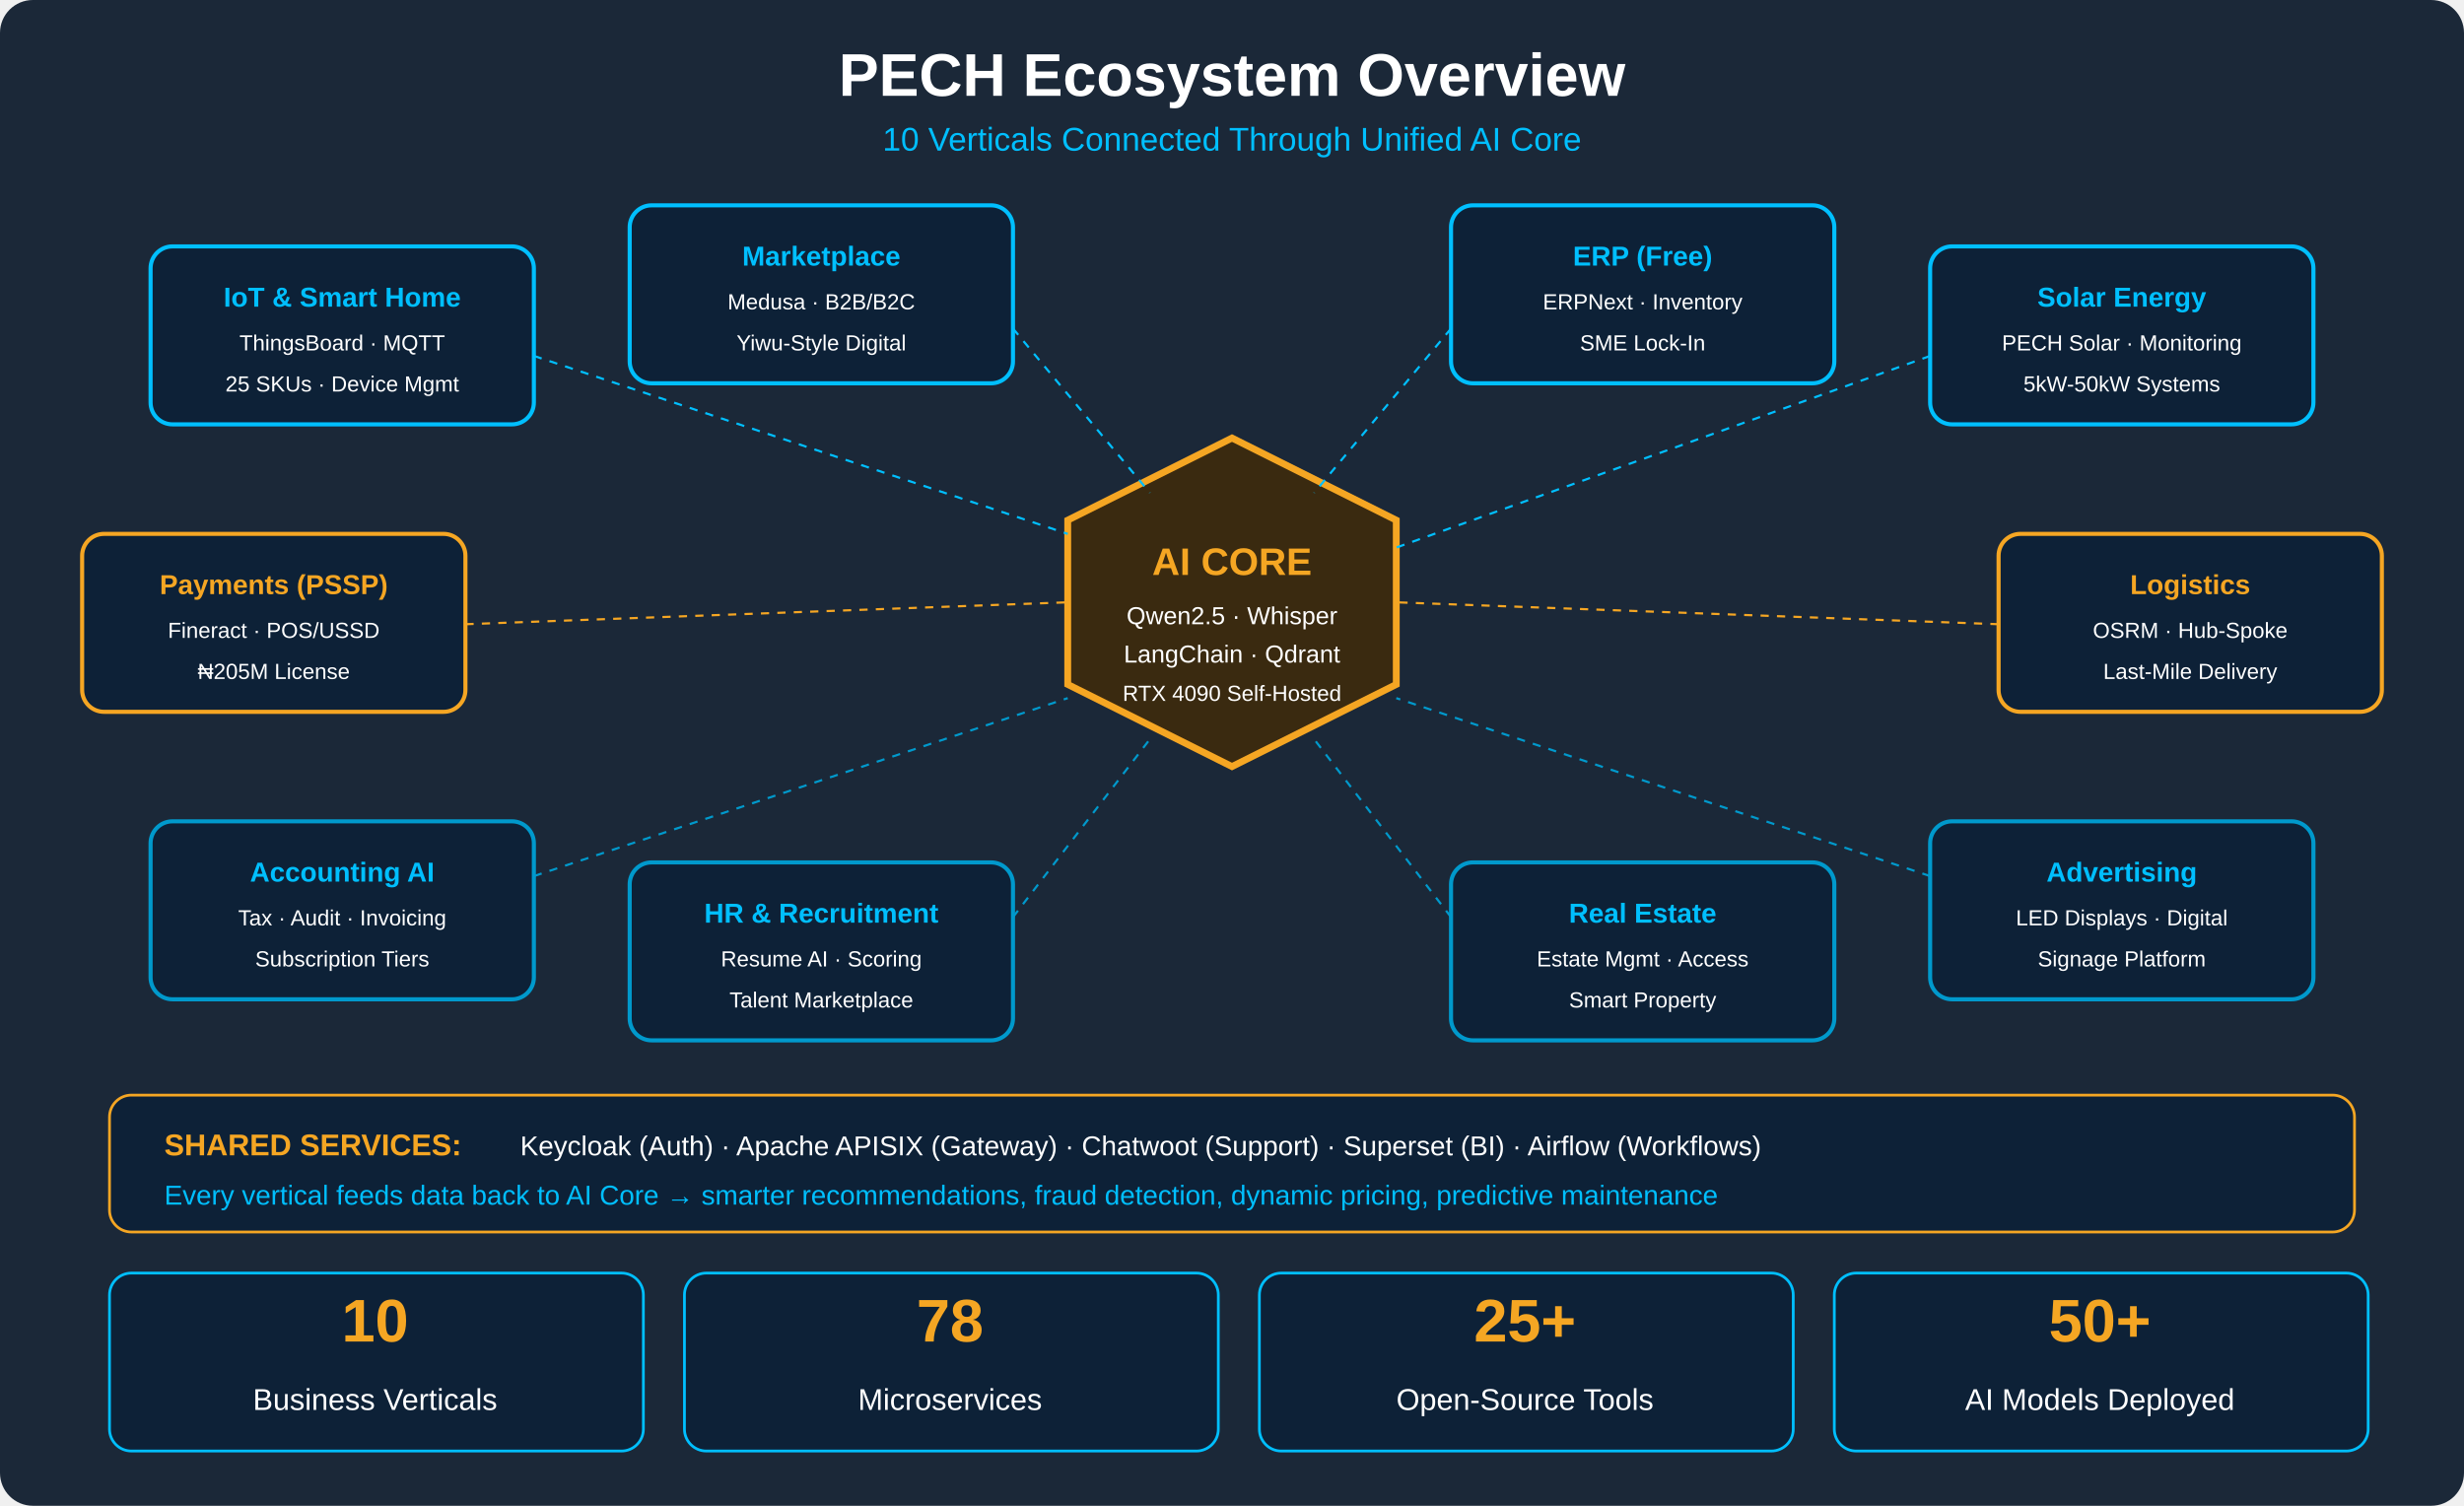
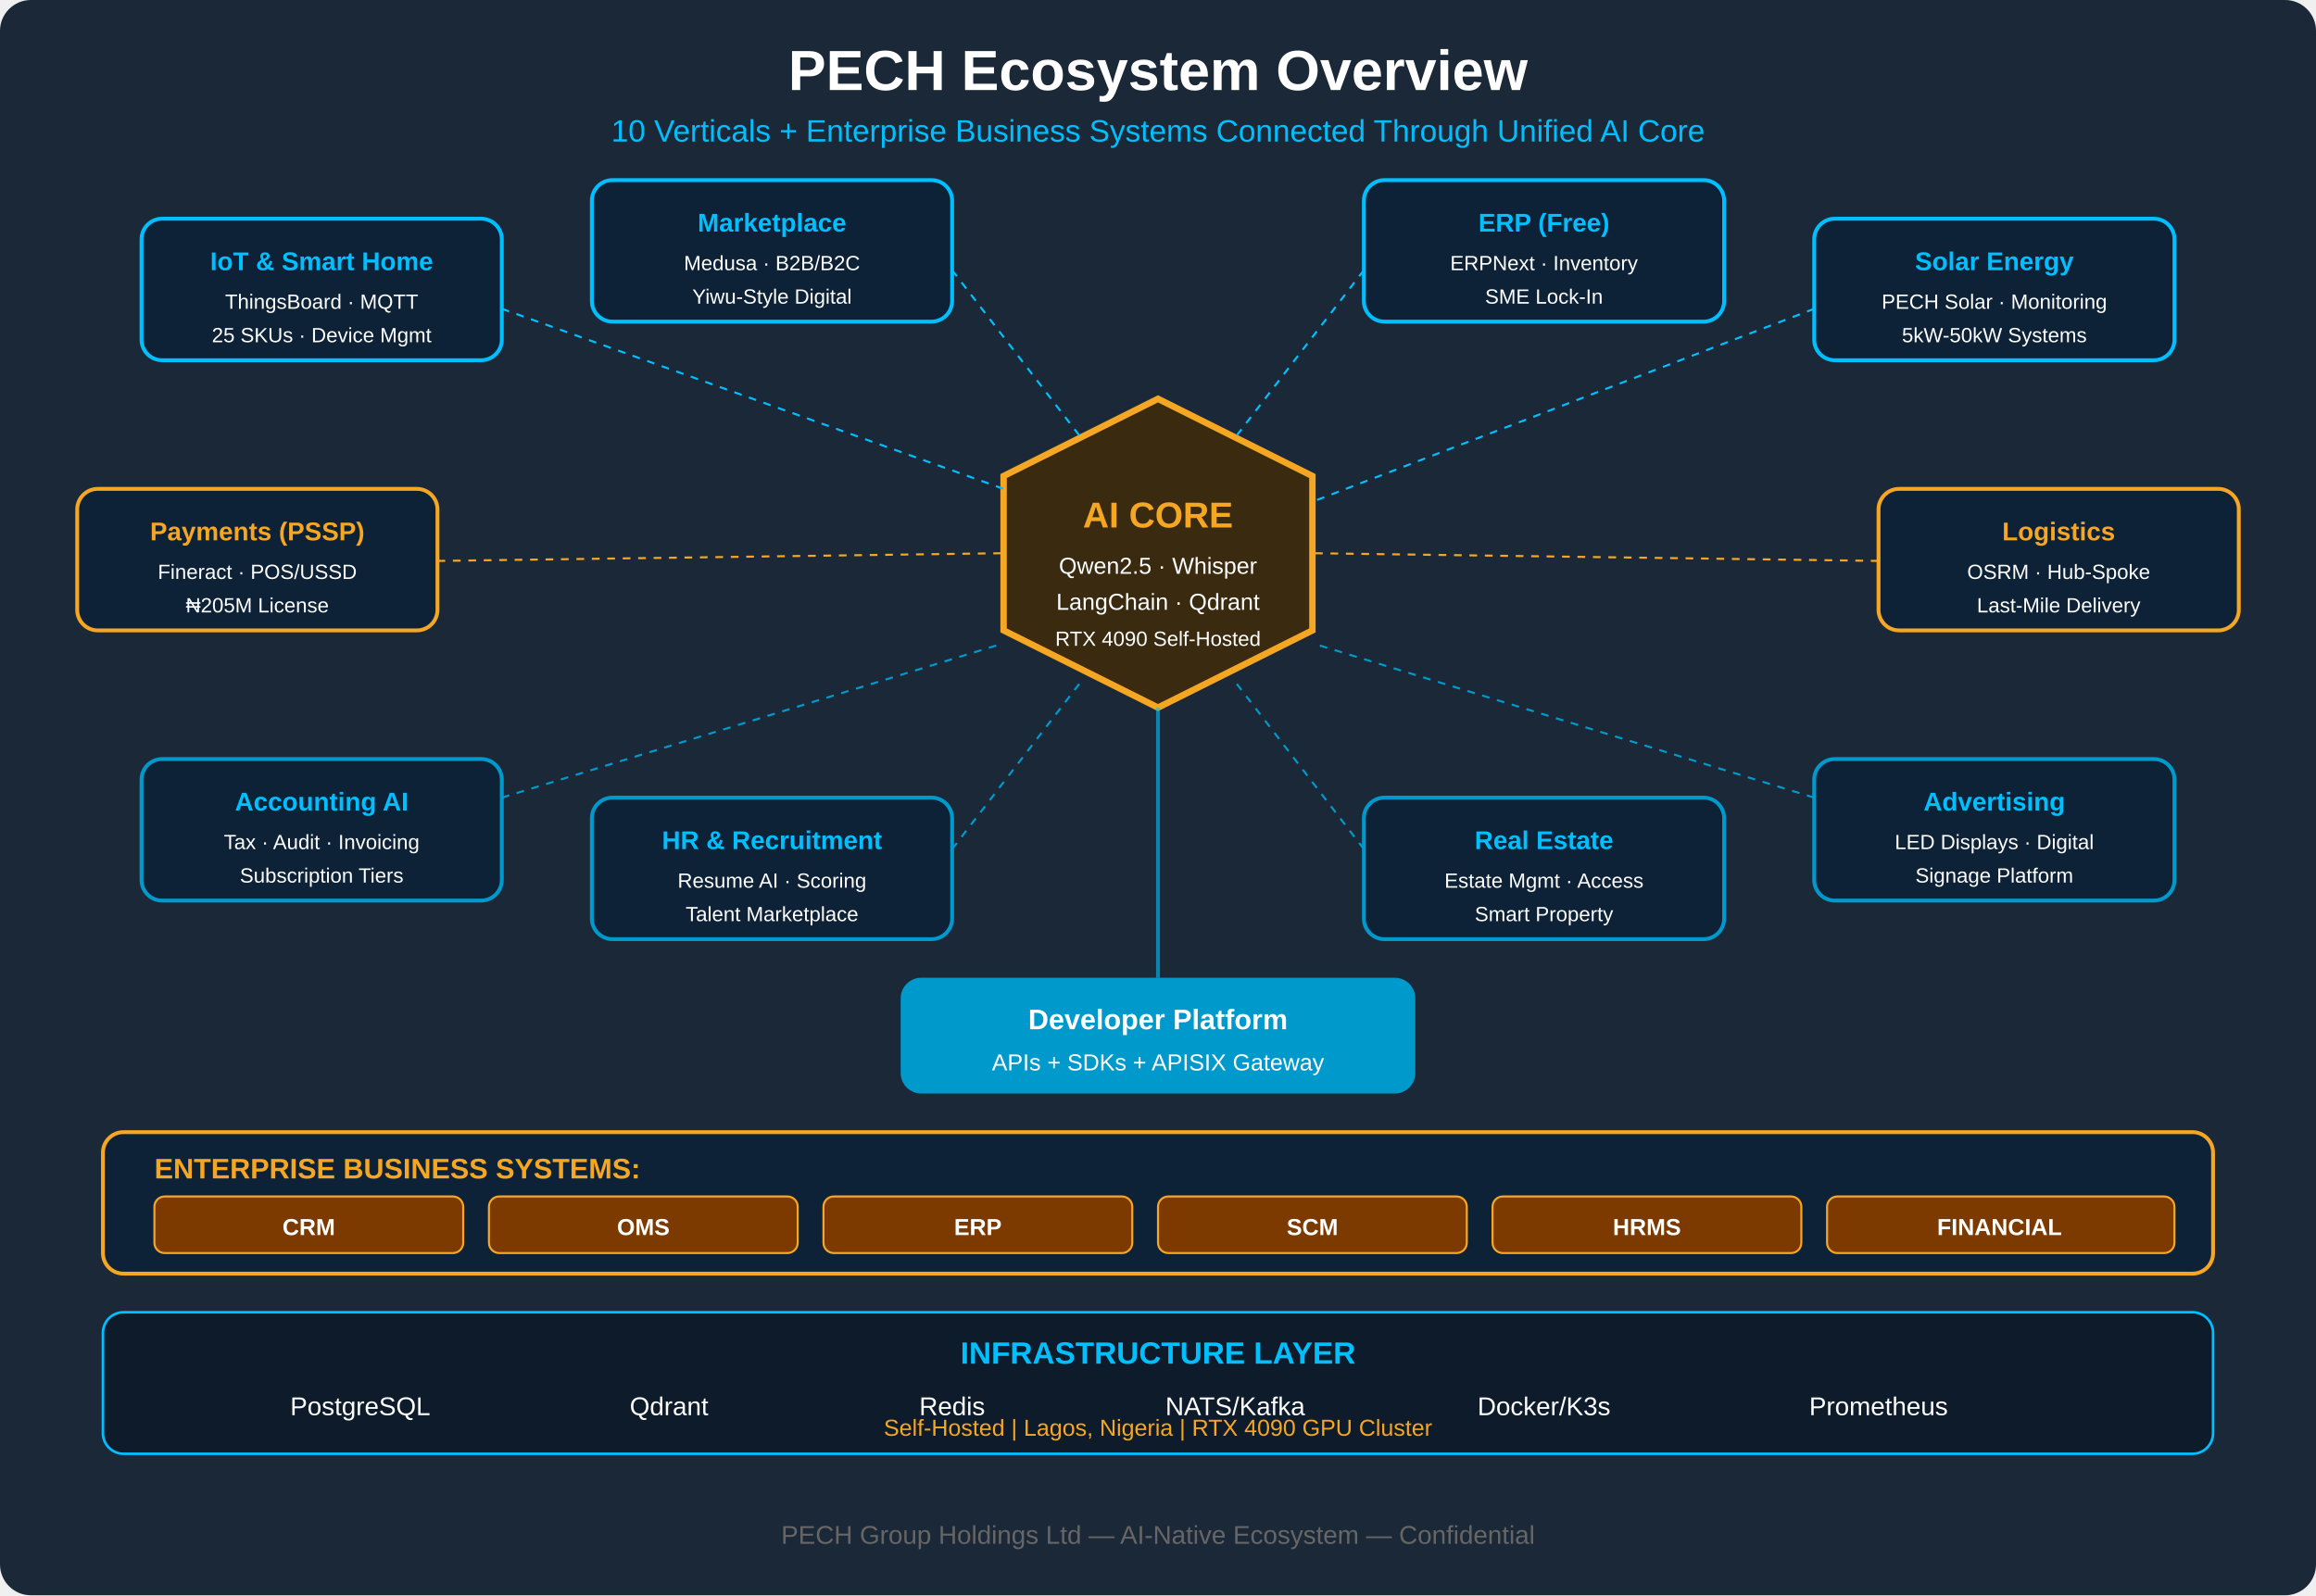
- <svg xmlns="http://www.w3.org/2000/svg" viewBox="0 0 900 550" font-family="Arial, Helvetica, sans-serif">
-   <rect width="900" height="550" fill="#1B2838" rx="12" />
+ <svg xmlns="http://www.w3.org/2000/svg" viewBox="0 0 900 620" font-family="Arial, Helvetica, sans-serif">
+   <rect width="900" height="620" fill="#1B2838" rx="12" />
  <text x="450" y="35" text-anchor="middle" fill="#FFF" font-size="22" font-weight="bold">PECH Ecosystem Overview</text>
-   <text x="450" y="55" text-anchor="middle" fill="#00BFFF" font-size="12">10 Verticals Connected Through Unified AI Core</text>
-   <polygon points="450,160 510,190 510,250 450,280 390,250 390,190" fill="#3A2A10" stroke="#F5A623" stroke-width="2.5" />
-   <text x="450" y="210" text-anchor="middle" fill="#F5A623" font-size="14" font-weight="bold">AI CORE</text>
-   <text x="450" y="228" text-anchor="middle" fill="#FFF" font-size="9">Qwen2.5 · Whisper</text>
-   <text x="450" y="242" text-anchor="middle" fill="#FFF" font-size="9">LangChain · Qdrant</text>
-   <text x="450" y="256" text-anchor="middle" fill="#FFF" font-size="8">RTX 4090 Self-Hosted</text>
-   <rect x="55" y="90" width="140" height="65" rx="8" fill="#0D2137" stroke="#00BFFF" stroke-width="1.5" />
-   <text x="125" y="112" text-anchor="middle" fill="#00BFFF" font-size="10" font-weight="bold">IoT &amp; Smart Home</text>
-   <text x="125" y="128" text-anchor="middle" fill="#FFF" font-size="8">ThingsBoard · MQTT</text>
-   <text x="125" y="143" text-anchor="middle" fill="#FFF" font-size="8">25 SKUs · Device Mgmt</text>
-   <line x1="195" y1="130" x2="390" y2="195" stroke="#00BFFF" stroke-width="0.8" stroke-dasharray="3,3" />
-   <rect x="230" y="75" width="140" height="65" rx="8" fill="#0D2137" stroke="#00BFFF" stroke-width="1.5" />
-   <text x="300" y="97" text-anchor="middle" fill="#00BFFF" font-size="10" font-weight="bold">Marketplace</text>
-   <text x="300" y="113" text-anchor="middle" fill="#FFF" font-size="8">Medusa · B2B/B2C</text>
-   <text x="300" y="128" text-anchor="middle" fill="#FFF" font-size="8">Yiwu-Style Digital</text>
-   <line x1="370" y1="120" x2="420" y2="180" stroke="#00BFFF" stroke-width="0.8" stroke-dasharray="3,3" />
-   <rect x="530" y="75" width="140" height="65" rx="8" fill="#0D2137" stroke="#00BFFF" stroke-width="1.5" />
-   <text x="600" y="97" text-anchor="middle" fill="#00BFFF" font-size="10" font-weight="bold">ERP (Free)</text>
-   <text x="600" y="113" text-anchor="middle" fill="#FFF" font-size="8">ERPNext · Inventory</text>
-   <text x="600" y="128" text-anchor="middle" fill="#FFF" font-size="8">SME Lock-In</text>
-   <line x1="530" y1="120" x2="480" y2="180" stroke="#00BFFF" stroke-width="0.8" stroke-dasharray="3,3" />
-   <rect x="705" y="90" width="140" height="65" rx="8" fill="#0D2137" stroke="#00BFFF" stroke-width="1.5" />
-   <text x="775" y="112" text-anchor="middle" fill="#00BFFF" font-size="10" font-weight="bold">Solar Energy</text>
-   <text x="775" y="128" text-anchor="middle" fill="#FFF" font-size="8">PECH Solar · Monitoring</text>
-   <text x="775" y="143" text-anchor="middle" fill="#FFF" font-size="8">5kW-50kW Systems</text>
-   <line x1="705" y1="130" x2="510" y2="200" stroke="#00BFFF" stroke-width="0.8" stroke-dasharray="3,3" />
-   <rect x="30" y="195" width="140" height="65" rx="8" fill="#0D2137" stroke="#F5A623" stroke-width="1.5" />
-   <text x="100" y="217" text-anchor="middle" fill="#F5A623" font-size="10" font-weight="bold">Payments (PSSP)</text>
-   <text x="100" y="233" text-anchor="middle" fill="#FFF" font-size="8">Fineract · POS/USSD</text>
-   <text x="100" y="248" text-anchor="middle" fill="#FFF" font-size="8">₦205M License</text>
-   <line x1="170" y1="228" x2="390" y2="220" stroke="#F5A623" stroke-width="0.8" stroke-dasharray="3,3" />
-   <rect x="730" y="195" width="140" height="65" rx="8" fill="#0D2137" stroke="#F5A623" stroke-width="1.5" />
-   <text x="800" y="217" text-anchor="middle" fill="#F5A623" font-size="10" font-weight="bold">Logistics</text>
-   <text x="800" y="233" text-anchor="middle" fill="#FFF" font-size="8">OSRM · Hub-Spoke</text>
-   <text x="800" y="248" text-anchor="middle" fill="#FFF" font-size="8">Last-Mile Delivery</text>
-   <line x1="730" y1="228" x2="510" y2="220" stroke="#F5A623" stroke-width="0.8" stroke-dasharray="3,3" />
-   <rect x="55" y="300" width="140" height="65" rx="8" fill="#0D2137" stroke="#0099CC" stroke-width="1.5" />
-   <text x="125" y="322" text-anchor="middle" fill="#00BFFF" font-size="10" font-weight="bold">Accounting AI</text>
-   <text x="125" y="338" text-anchor="middle" fill="#FFF" font-size="8">Tax · Audit · Invoicing</text>
-   <text x="125" y="353" text-anchor="middle" fill="#FFF" font-size="8">Subscription Tiers</text>
-   <line x1="195" y1="320" x2="390" y2="255" stroke="#0099CC" stroke-width="0.8" stroke-dasharray="3,3" />
-   <rect x="230" y="315" width="140" height="65" rx="8" fill="#0D2137" stroke="#0099CC" stroke-width="1.5" />
-   <text x="300" y="337" text-anchor="middle" fill="#00BFFF" font-size="10" font-weight="bold">HR &amp; Recruitment</text>
-   <text x="300" y="353" text-anchor="middle" fill="#FFF" font-size="8">Resume AI · Scoring</text>
-   <text x="300" y="368" text-anchor="middle" fill="#FFF" font-size="8">Talent Marketplace</text>
-   <line x1="370" y1="335" x2="420" y2="270" stroke="#0099CC" stroke-width="0.8" stroke-dasharray="3,3" />
-   <rect x="530" y="315" width="140" height="65" rx="8" fill="#0D2137" stroke="#0099CC" stroke-width="1.5" />
-   <text x="600" y="337" text-anchor="middle" fill="#00BFFF" font-size="10" font-weight="bold">Real Estate</text>
-   <text x="600" y="353" text-anchor="middle" fill="#FFF" font-size="8">Estate Mgmt · Access</text>
-   <text x="600" y="368" text-anchor="middle" fill="#FFF" font-size="8">Smart Property</text>
-   <line x1="530" y1="335" x2="480" y2="270" stroke="#0099CC" stroke-width="0.8" stroke-dasharray="3,3" />
-   <rect x="705" y="300" width="140" height="65" rx="8" fill="#0D2137" stroke="#0099CC" stroke-width="1.5" />
-   <text x="775" y="322" text-anchor="middle" fill="#00BFFF" font-size="10" font-weight="bold">Advertising</text>
-   <text x="775" y="338" text-anchor="middle" fill="#FFF" font-size="8">LED Displays · Digital</text>
-   <text x="775" y="353" text-anchor="middle" fill="#FFF" font-size="8">Signage Platform</text>
-   <line x1="705" y1="320" x2="510" y2="255" stroke="#0099CC" stroke-width="0.8" stroke-dasharray="3,3" />
-   <rect x="40" y="400" width="820" height="50" rx="8" fill="#0D2137" stroke="#F5A623" stroke-width="1" />
-   <text x="60" y="422" fill="#F5A623" font-size="11" font-weight="bold">SHARED SERVICES:</text>
-   <text x="190" y="422" fill="#FFF" font-size="10">Keycloak (Auth) · Apache APISIX (Gateway) · Chatwoot (Support) · Superset (BI) · Airflow (Workflows)</text>
-   <text x="60" y="440" fill="#00BFFF" font-size="10">Every vertical feeds data back to AI Core → smarter recommendations, fraud detection, dynamic pricing, predictive maintenance</text>
-   <rect x="40" y="465" width="195" height="65" rx="8" fill="#0D2137" stroke="#00BFFF" stroke-width="1" />
-   <text x="137" y="490" text-anchor="middle" fill="#F5A623" font-size="22" font-weight="bold">10</text>
-   <text x="137" y="515" text-anchor="middle" fill="#FFF" font-size="11">Business Verticals</text>
-   <rect x="250" y="465" width="195" height="65" rx="8" fill="#0D2137" stroke="#00BFFF" stroke-width="1" />
-   <text x="347" y="490" text-anchor="middle" fill="#F5A623" font-size="22" font-weight="bold">78</text>
-   <text x="347" y="515" text-anchor="middle" fill="#FFF" font-size="11">Microservices</text>
-   <rect x="460" y="465" width="195" height="65" rx="8" fill="#0D2137" stroke="#00BFFF" stroke-width="1" />
-   <text x="557" y="490" text-anchor="middle" fill="#F5A623" font-size="22" font-weight="bold">25+</text>
-   <text x="557" y="515" text-anchor="middle" fill="#FFF" font-size="11">Open-Source Tools</text>
-   <rect x="670" y="465" width="195" height="65" rx="8" fill="#0D2137" stroke="#00BFFF" stroke-width="1" />
-   <text x="767" y="490" text-anchor="middle" fill="#F5A623" font-size="22" font-weight="bold">50+</text>
-   <text x="767" y="515" text-anchor="middle" fill="#FFF" font-size="11">AI Models Deployed</text>
+   <text x="450" y="55" text-anchor="middle" fill="#00BFFF" font-size="12">10 Verticals + Enterprise Business Systems Connected Through Unified AI Core</text>
+   <polygon points="450,155 510,185 510,245 450,275 390,245 390,185" fill="#3A2A10" stroke="#F5A623" stroke-width="2.5" />
+   <text x="450" y="205" text-anchor="middle" fill="#F5A623" font-size="14" font-weight="bold">AI CORE</text>
+   <text x="450" y="223" text-anchor="middle" fill="#FFF" font-size="9">Qwen2.5 · Whisper</text>
+   <text x="450" y="237" text-anchor="middle" fill="#FFF" font-size="9">LangChain · Qdrant</text>
+   <text x="450" y="251" text-anchor="middle" fill="#FFF" font-size="8">RTX 4090 Self-Hosted</text>
+   <rect x="55" y="85" width="140" height="55" rx="8" fill="#0D2137" stroke="#00BFFF" stroke-width="1.5" />
+   <text x="125" y="105" text-anchor="middle" fill="#00BFFF" font-size="10" font-weight="bold">IoT &amp; Smart Home</text>
+   <text x="125" y="120" text-anchor="middle" fill="#FFF" font-size="8">ThingsBoard · MQTT</text>
+   <text x="125" y="133" text-anchor="middle" fill="#FFF" font-size="8">25 SKUs · Device Mgmt</text>
+   <line x1="195" y1="120" x2="390" y2="190" stroke="#00BFFF" stroke-width="0.8" stroke-dasharray="3,3" />
+   <rect x="230" y="70" width="140" height="55" rx="8" fill="#0D2137" stroke="#00BFFF" stroke-width="1.5" />
+   <text x="300" y="90" text-anchor="middle" fill="#00BFFF" font-size="10" font-weight="bold">Marketplace</text>
+   <text x="300" y="105" text-anchor="middle" fill="#FFF" font-size="8">Medusa · B2B/B2C</text>
+   <text x="300" y="118" text-anchor="middle" fill="#FFF" font-size="8">Yiwu-Style Digital</text>
+   <line x1="370" y1="105" x2="420" y2="170" stroke="#00BFFF" stroke-width="0.8" stroke-dasharray="3,3" />
+   <rect x="530" y="70" width="140" height="55" rx="8" fill="#0D2137" stroke="#00BFFF" stroke-width="1.5" />
+   <text x="600" y="90" text-anchor="middle" fill="#00BFFF" font-size="10" font-weight="bold">ERP (Free)</text>
+   <text x="600" y="105" text-anchor="middle" fill="#FFF" font-size="8">ERPNext · Inventory</text>
+   <text x="600" y="118" text-anchor="middle" fill="#FFF" font-size="8">SME Lock-In</text>
+   <line x1="530" y1="105" x2="480" y2="170" stroke="#00BFFF" stroke-width="0.8" stroke-dasharray="3,3" />
+   <rect x="705" y="85" width="140" height="55" rx="8" fill="#0D2137" stroke="#00BFFF" stroke-width="1.5" />
+   <text x="775" y="105" text-anchor="middle" fill="#00BFFF" font-size="10" font-weight="bold">Solar Energy</text>
+   <text x="775" y="120" text-anchor="middle" fill="#FFF" font-size="8">PECH Solar · Monitoring</text>
+   <text x="775" y="133" text-anchor="middle" fill="#FFF" font-size="8">5kW-50kW Systems</text>
+   <line x1="705" y1="120" x2="510" y2="195" stroke="#00BFFF" stroke-width="0.8" stroke-dasharray="3,3" />
+   <rect x="30" y="190" width="140" height="55" rx="8" fill="#0D2137" stroke="#F5A623" stroke-width="1.5" />
+   <text x="100" y="210" text-anchor="middle" fill="#F5A623" font-size="10" font-weight="bold">Payments (PSSP)</text>
+   <text x="100" y="225" text-anchor="middle" fill="#FFF" font-size="8">Fineract · POS/USSD</text>
+   <text x="100" y="238" text-anchor="middle" fill="#FFF" font-size="8">₦205M License</text>
+   <line x1="170" y1="218" x2="390" y2="215" stroke="#F5A623" stroke-width="0.8" stroke-dasharray="3,3" />
+   <rect x="730" y="190" width="140" height="55" rx="8" fill="#0D2137" stroke="#F5A623" stroke-width="1.5" />
+   <text x="800" y="210" text-anchor="middle" fill="#F5A623" font-size="10" font-weight="bold">Logistics</text>
+   <text x="800" y="225" text-anchor="middle" fill="#FFF" font-size="8">OSRM · Hub-Spoke</text>
+   <text x="800" y="238" text-anchor="middle" fill="#FFF" font-size="8">Last-Mile Delivery</text>
+   <line x1="730" y1="218" x2="510" y2="215" stroke="#F5A623" stroke-width="0.8" stroke-dasharray="3,3" />
+   <rect x="55" y="295" width="140" height="55" rx="8" fill="#0D2137" stroke="#0099CC" stroke-width="1.5" />
+   <text x="125" y="315" text-anchor="middle" fill="#00BFFF" font-size="10" font-weight="bold">Accounting AI</text>
+   <text x="125" y="330" text-anchor="middle" fill="#FFF" font-size="8">Tax · Audit · Invoicing</text>
+   <text x="125" y="343" text-anchor="middle" fill="#FFF" font-size="8">Subscription Tiers</text>
+   <line x1="195" y1="310" x2="390" y2="250" stroke="#0099CC" stroke-width="0.8" stroke-dasharray="3,3" />
+   <rect x="230" y="310" width="140" height="55" rx="8" fill="#0D2137" stroke="#0099CC" stroke-width="1.5" />
+   <text x="300" y="330" text-anchor="middle" fill="#00BFFF" font-size="10" font-weight="bold">HR &amp; Recruitment</text>
+   <text x="300" y="345" text-anchor="middle" fill="#FFF" font-size="8">Resume AI · Scoring</text>
+   <text x="300" y="358" text-anchor="middle" fill="#FFF" font-size="8">Talent Marketplace</text>
+   <line x1="370" y1="330" x2="420" y2="265" stroke="#0099CC" stroke-width="0.8" stroke-dasharray="3,3" />
+   <rect x="530" y="310" width="140" height="55" rx="8" fill="#0D2137" stroke="#0099CC" stroke-width="1.5" />
+   <text x="600" y="330" text-anchor="middle" fill="#00BFFF" font-size="10" font-weight="bold">Real Estate</text>
+   <text x="600" y="345" text-anchor="middle" fill="#FFF" font-size="8">Estate Mgmt · Access</text>
+   <text x="600" y="358" text-anchor="middle" fill="#FFF" font-size="8">Smart Property</text>
+   <line x1="530" y1="330" x2="480" y2="265" stroke="#0099CC" stroke-width="0.8" stroke-dasharray="3,3" />
+   <rect x="705" y="295" width="140" height="55" rx="8" fill="#0D2137" stroke="#0099CC" stroke-width="1.5" />
+   <text x="775" y="315" text-anchor="middle" fill="#00BFFF" font-size="10" font-weight="bold">Advertising</text>
+   <text x="775" y="330" text-anchor="middle" fill="#FFF" font-size="8">LED Displays · Digital</text>
+   <text x="775" y="343" text-anchor="middle" fill="#FFF" font-size="8">Signage Platform</text>
+   <line x1="705" y1="310" x2="510" y2="250" stroke="#0099CC" stroke-width="0.8" stroke-dasharray="3,3" />
+   <rect x="350" y="380" width="200" height="45" rx="8" fill="#0099CC" />
+   <text x="450" y="400" text-anchor="middle" fill="#FFF" font-size="11" font-weight="bold">Developer Platform</text>
+   <text x="450" y="416" text-anchor="middle" fill="#FFF" font-size="9">APIs + SDKs + APISIX Gateway</text>
+   <line x1="450" y1="380" x2="450" y2="275" stroke="#00BFFF" stroke-width="1.5" opacity="0.6" />
+   <rect x="40" y="440" width="820" height="55" rx="8" fill="#0D2137" stroke="#F5A623" stroke-width="1.5" />
+   <text x="60" y="458" fill="#F5A623" font-size="11" font-weight="bold">ENTERPRISE BUSINESS SYSTEMS:</text>
+   <rect x="60" y="465" width="120" height="22" rx="4" fill="#7C3A00" stroke="#F5A623" stroke-width="0.8" />
+   <text x="120" y="480" text-anchor="middle" fill="#FFF" font-size="9" font-weight="bold">CRM</text>
+   <rect x="190" y="465" width="120" height="22" rx="4" fill="#7C3A00" stroke="#F5A623" stroke-width="0.8" />
+   <text x="250" y="480" text-anchor="middle" fill="#FFF" font-size="9" font-weight="bold">OMS</text>
+   <rect x="320" y="465" width="120" height="22" rx="4" fill="#7C3A00" stroke="#F5A623" stroke-width="0.8" />
+   <text x="380" y="480" text-anchor="middle" fill="#FFF" font-size="9" font-weight="bold">ERP</text>
+   <rect x="450" y="465" width="120" height="22" rx="4" fill="#7C3A00" stroke="#F5A623" stroke-width="0.8" />
+   <text x="510" y="480" text-anchor="middle" fill="#FFF" font-size="9" font-weight="bold">SCM</text>
+   <rect x="580" y="465" width="120" height="22" rx="4" fill="#7C3A00" stroke="#F5A623" stroke-width="0.8" />
+   <text x="640" y="480" text-anchor="middle" fill="#FFF" font-size="9" font-weight="bold">HRMS</text>
+   <rect x="710" y="465" width="135" height="22" rx="4" fill="#7C3A00" stroke="#F5A623" stroke-width="0.8" />
+   <text x="777" y="480" text-anchor="middle" fill="#FFF" font-size="9" font-weight="bold">FINANCIAL</text>
+   <rect x="40" y="510" width="820" height="55" rx="8" fill="#0D1B2A" stroke="#00BFFF" stroke-width="1" />
+   <text x="450" y="530" text-anchor="middle" fill="#00BFFF" font-size="12" font-weight="bold">INFRASTRUCTURE LAYER</text>
+   <text x="140" y="550" text-anchor="middle" fill="#FFF" font-size="10">PostgreSQL</text>
+   <text x="260" y="550" text-anchor="middle" fill="#FFF" font-size="10">Qdrant</text>
+   <text x="370" y="550" text-anchor="middle" fill="#FFF" font-size="10">Redis</text>
+   <text x="480" y="550" text-anchor="middle" fill="#FFF" font-size="10">NATS/Kafka</text>
+   <text x="600" y="550" text-anchor="middle" fill="#FFF" font-size="10">Docker/K3s</text>
+   <text x="730" y="550" text-anchor="middle" fill="#FFF" font-size="10">Prometheus</text>
+   <text x="450" y="558" text-anchor="middle" fill="#F5A623" font-size="9">Self-Hosted | Lagos, Nigeria | RTX 4090 GPU Cluster</text>
+   <text x="450" y="600" text-anchor="middle" fill="#666" font-size="10">PECH Group Holdings Ltd — AI-Native Ecosystem — Confidential</text>
</svg>
